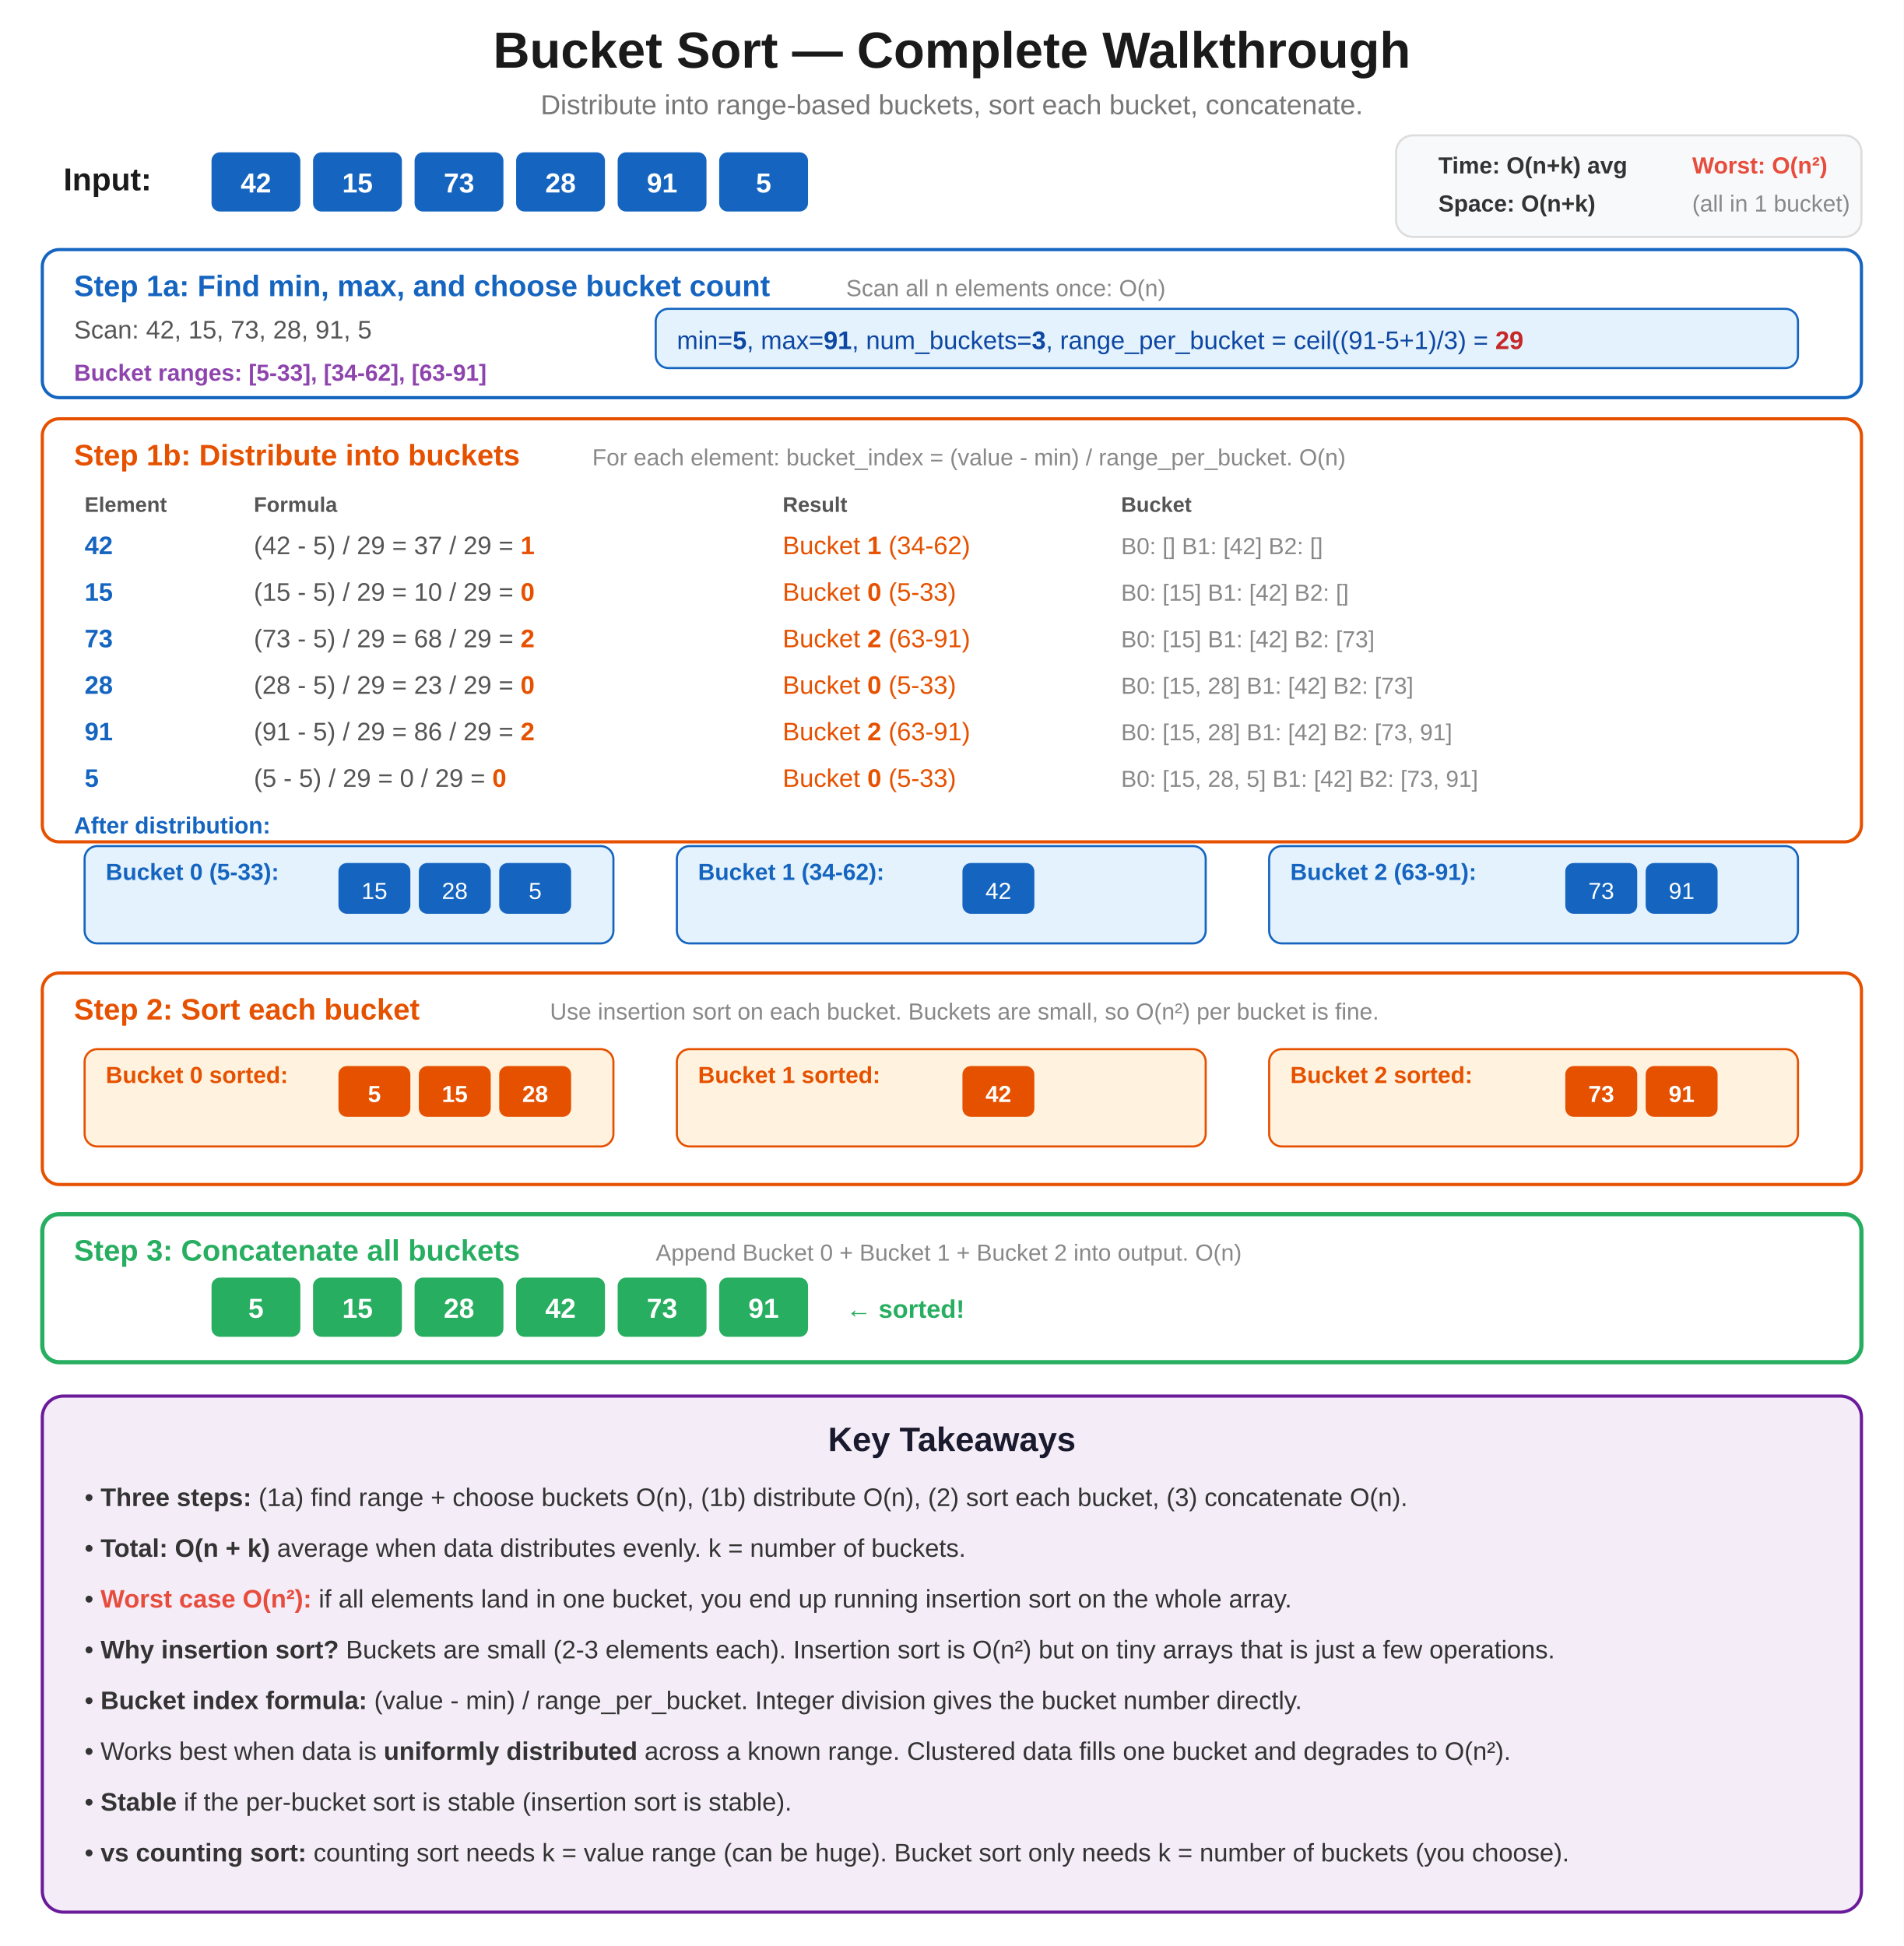
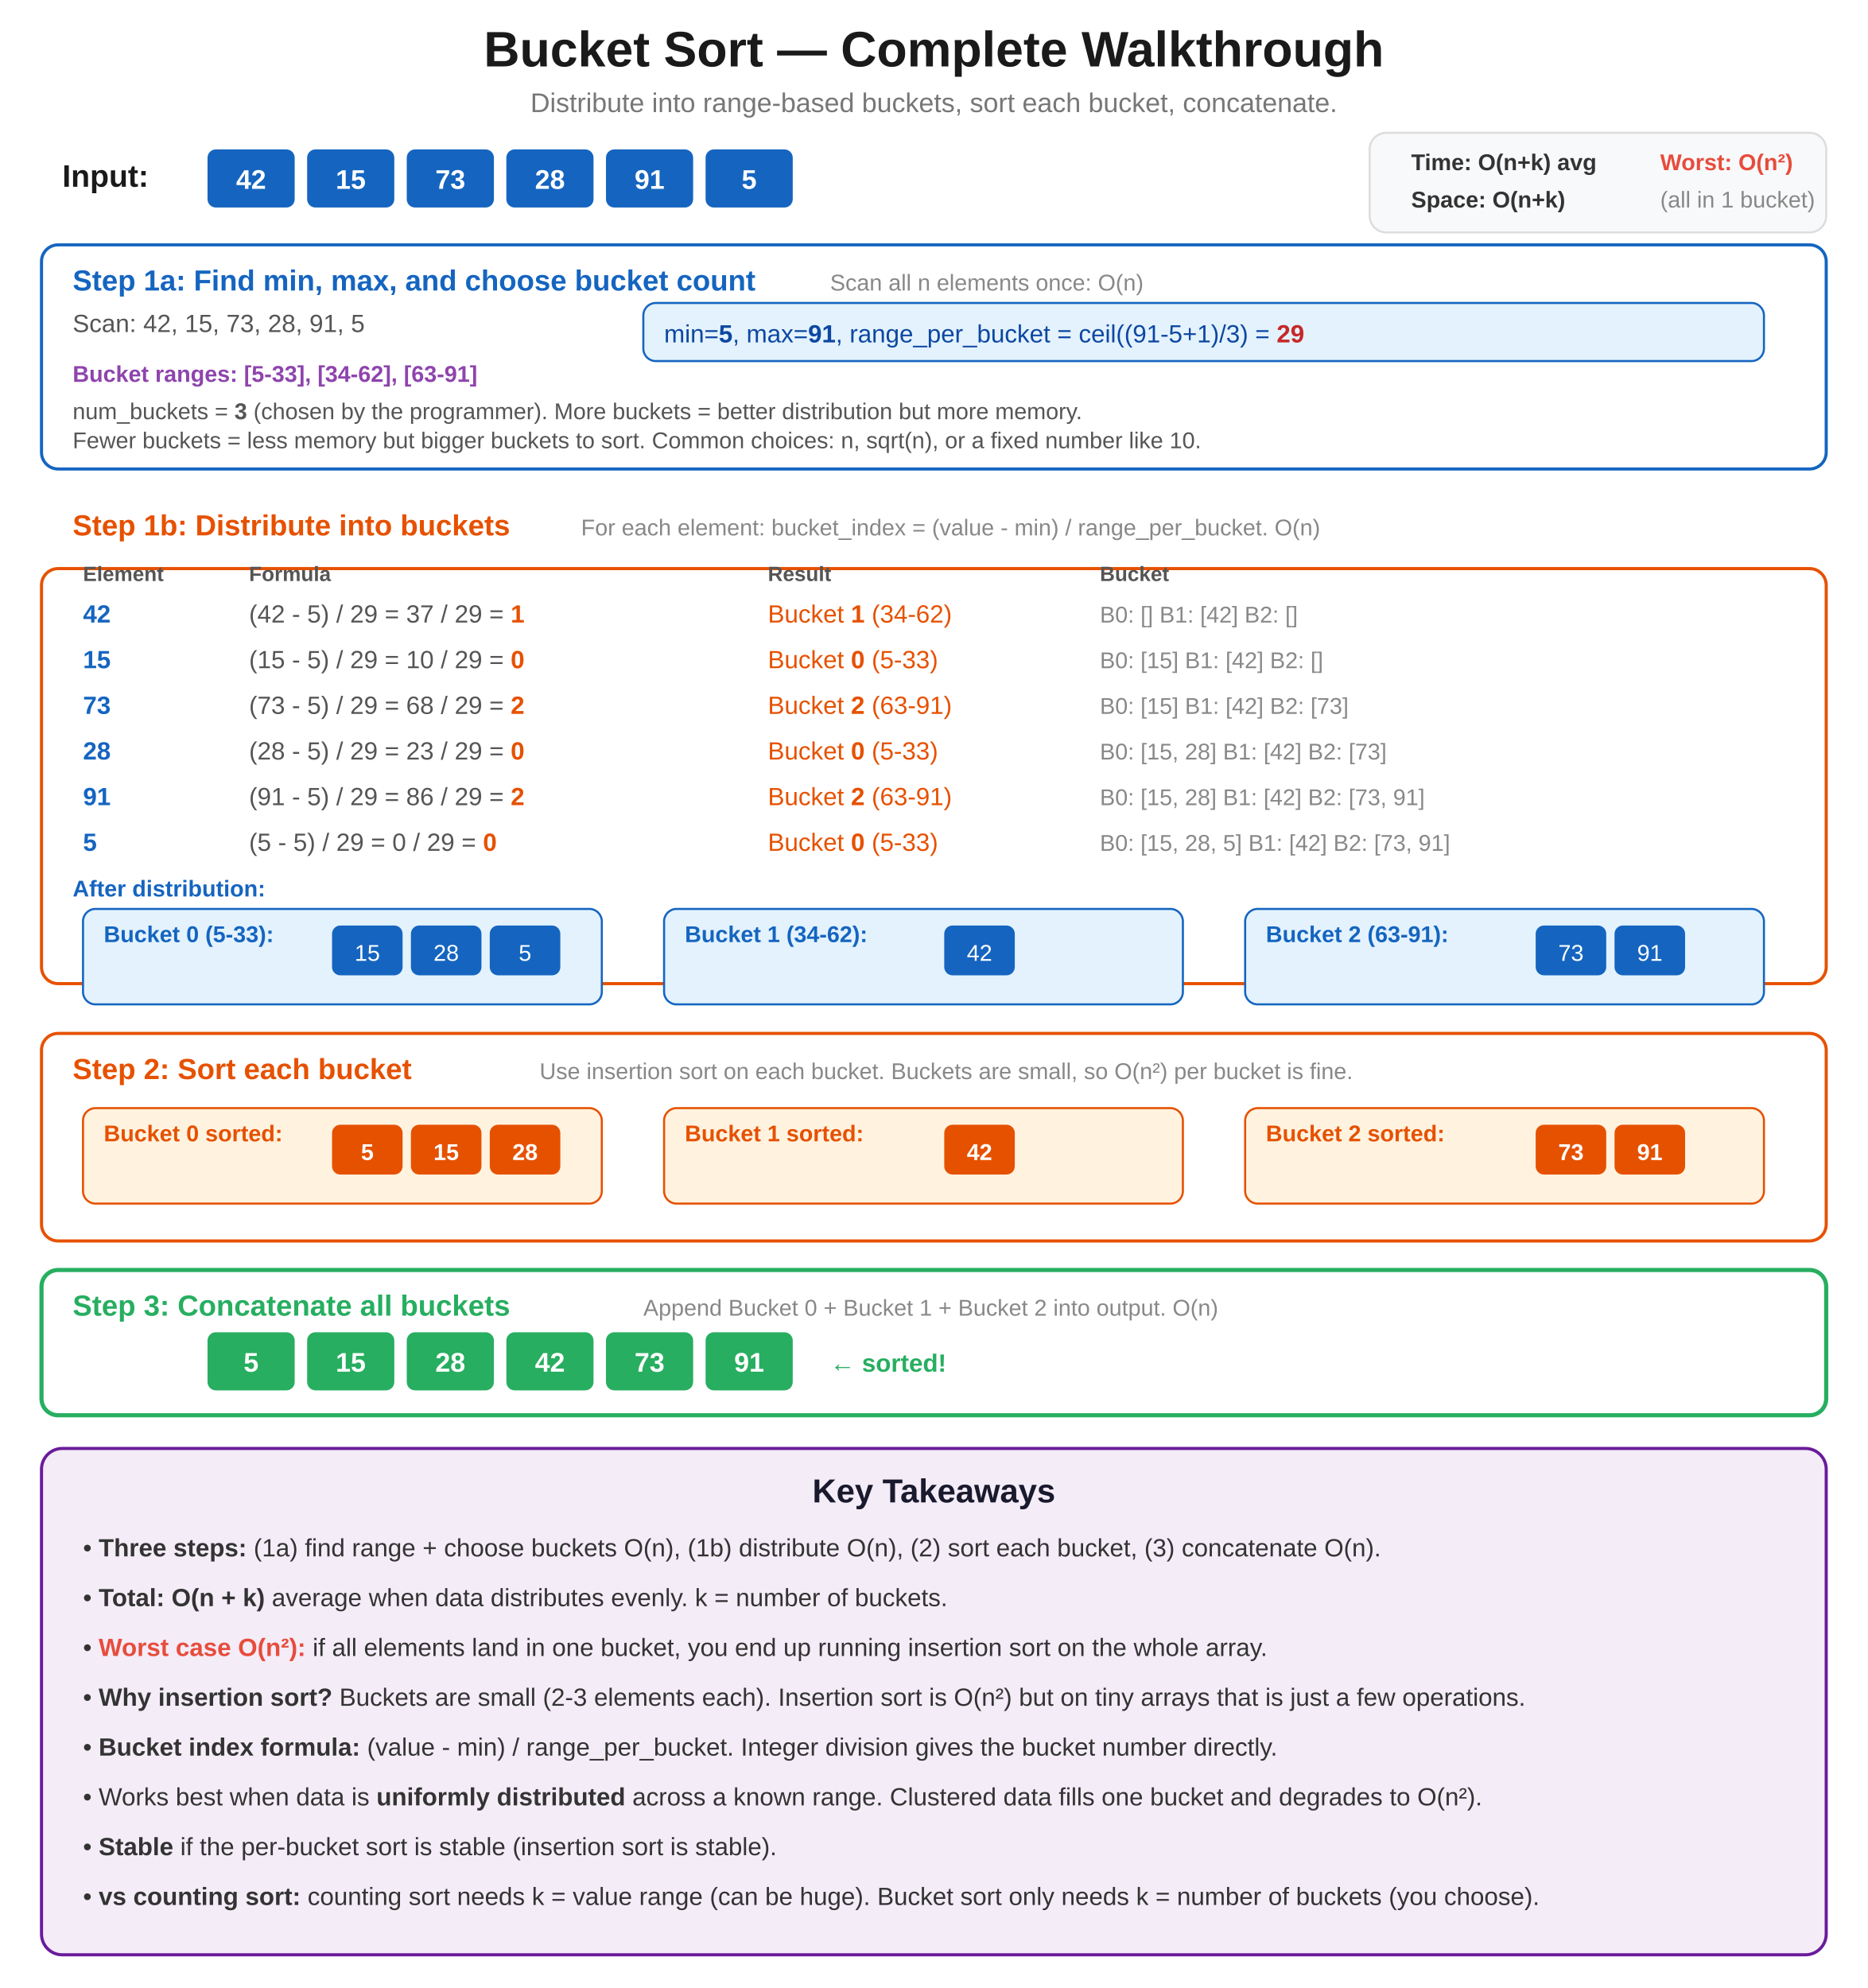
- <svg xmlns="http://www.w3.org/2000/svg" viewBox="0 0 900 920" font-family="'Segoe UI', Arial, sans-serif">
+ <svg xmlns="http://www.w3.org/2000/svg" viewBox="0 0 900 958" font-family="'Segoe UI', Arial, sans-serif">
  <rect width="100%" height="100%" fill="white" />
  <text x="450" y="32" text-anchor="middle" fill="#1a1a1a" font-size="24" font-weight="bold">Bucket Sort — Complete Walkthrough</text>
  <text x="450" y="54" text-anchor="middle" fill="#777" font-size="13">Distribute into range-based buckets, sort each bucket, concatenate.</text>
  <rect x="660" y="64" width="220" height="48" rx="8" fill="#f8f9fa" stroke="#ddd" stroke-width="1" />
  <text x="680" y="82" fill="#333" font-size="11" font-weight="bold">Time: O(n+k) avg</text>
  <text x="680" y="100" fill="#333" font-size="11" font-weight="bold">Space: O(n+k)</text>
  <text x="800" y="82" fill="#e74c3c" font-size="11" font-weight="bold">Worst: O(n²)</text>
  <text x="800" y="100" fill="#888" font-size="11">(all in 1 bucket)</text>
  <text x="30" y="90" fill="#1a1a1a" font-size="15" font-weight="bold">Input:</text>
  <rect x="100" y="72" width="42" height="28" rx="4" fill="#1565c0" />
  <text x="121" y="91" text-anchor="middle" fill="#fff" font-size="13" font-weight="bold">42</text>
  <rect x="148" y="72" width="42" height="28" rx="4" fill="#1565c0" />
  <text x="169" y="91" text-anchor="middle" fill="#fff" font-size="13" font-weight="bold">15</text>
  <rect x="196" y="72" width="42" height="28" rx="4" fill="#1565c0" />
  <text x="217" y="91" text-anchor="middle" fill="#fff" font-size="13" font-weight="bold">73</text>
  <rect x="244" y="72" width="42" height="28" rx="4" fill="#1565c0" />
  <text x="265" y="91" text-anchor="middle" fill="#fff" font-size="13" font-weight="bold">28</text>
  <rect x="292" y="72" width="42" height="28" rx="4" fill="#1565c0" />
  <text x="313" y="91" text-anchor="middle" fill="#fff" font-size="13" font-weight="bold">91</text>
  <rect x="340" y="72" width="42" height="28" rx="4" fill="#1565c0" />
  <text x="361" y="91" text-anchor="middle" fill="#fff" font-size="13" font-weight="bold">5</text>
-   <rect x="20" y="118" width="860" height="70" rx="8" fill="#fff" stroke="#1565c0" stroke-width="1.5" />
+   <rect x="20" y="118" width="860" height="108" rx="8" fill="#fff" stroke="#1565c0" stroke-width="1.5" />
  <text x="35" y="140" fill="#1565c0" font-size="14" font-weight="bold">Step 1a: Find min, max, and choose bucket count</text>
  <text x="400" y="140" fill="#888" font-size="11">Scan all n elements once: O(n)</text>
  <text x="35" y="160" fill="#555" font-size="12">Scan: 42, 15, 73, 28, 91, 5</text>
  <rect x="310" y="146" width="540" height="28" rx="6" fill="#e3f2fd" stroke="#1565c0" stroke-width="1" />
-   <text x="320" y="165" fill="#0d47a1" font-size="12">min=<tspan font-weight="bold">5</tspan>, max=<tspan font-weight="bold">91</tspan>, num_buckets=<tspan font-weight="bold">3</tspan>, range_per_bucket = ceil((91-5+1)/3) = <tspan font-weight="bold" fill="#c62828">29</tspan>
+   <text x="320" y="165" fill="#0d47a1" font-size="12">min=<tspan font-weight="bold">5</tspan>, max=<tspan font-weight="bold">91</tspan>, range_per_bucket = ceil((91-5+1)/3) = <tspan font-weight="bold" fill="#c62828">29</tspan>
  </text>
-   <text x="35" y="180" fill="#8e44ad" font-size="11" font-weight="bold">Bucket ranges: [5-33], [34-62], [63-91]</text>
-   <rect x="20" y="198" width="860" height="200" rx="8" fill="#fff" stroke="#e65100" stroke-width="1.5" />
-   <text x="35" y="220" fill="#e65100" font-size="14" font-weight="bold">Step 1b: Distribute into buckets</text>
-   <text x="280" y="220" fill="#888" font-size="11">For each element: bucket_index = (value - min) / range_per_bucket. O(n)</text>
-   <text x="40" y="242" fill="#555" font-size="10" font-weight="bold">Element</text>
-   <text x="120" y="242" fill="#555" font-size="10" font-weight="bold">Formula</text>
-   <text x="370" y="242" fill="#555" font-size="10" font-weight="bold">Result</text>
-   <text x="530" y="242" fill="#555" font-size="10" font-weight="bold">Bucket</text>
-   <text x="40" y="262" fill="#1565c0" font-size="12" font-weight="bold">42</text>
-   <text x="120" y="262" fill="#555" font-size="12">(42 - 5) / 29 = 37 / 29 = <tspan fill="#e65100" font-weight="bold">1</tspan>
+   <text x="35" y="184" fill="#8e44ad" font-size="11" font-weight="bold">Bucket ranges: [5-33], [34-62], [63-91]</text>
+   <text x="35" y="202" fill="#555" font-size="11">num_buckets = <tspan font-weight="bold">3</tspan> (chosen by the programmer). More buckets = better distribution but more memory.</text>
+   <text x="35" y="216" fill="#555" font-size="11">Fewer buckets = less memory but bigger buckets to sort. Common choices: n, sqrt(n), or a fixed number like 10.</text>
+   <rect x="20" y="274" width="860" height="200" rx="8" fill="#fff" stroke="#e65100" stroke-width="1.5" />
+   <text x="35" y="258" fill="#e65100" font-size="14" font-weight="bold">Step 1b: Distribute into buckets</text>
+   <text x="280" y="258" fill="#888" font-size="11">For each element: bucket_index = (value - min) / range_per_bucket. O(n)</text>
+   <text x="40" y="280" fill="#555" font-size="10" font-weight="bold">Element</text>
+   <text x="120" y="280" fill="#555" font-size="10" font-weight="bold">Formula</text>
+   <text x="370" y="280" fill="#555" font-size="10" font-weight="bold">Result</text>
+   <text x="530" y="280" fill="#555" font-size="10" font-weight="bold">Bucket</text>
+   <text x="40" y="300" fill="#1565c0" font-size="12" font-weight="bold">42</text>
+   <text x="120" y="300" fill="#555" font-size="12">(42 - 5) / 29 = 37 / 29 = <tspan fill="#e65100" font-weight="bold">1</tspan>
  </text>
-   <text x="370" y="262" fill="#e65100" font-size="12">Bucket <tspan font-weight="bold">1</tspan> (34-62)</text>
-   <text x="530" y="262" fill="#888" font-size="11">B0: [] B1: [42] B2: []</text>
-   <text x="40" y="284" fill="#1565c0" font-size="12" font-weight="bold">15</text>
-   <text x="120" y="284" fill="#555" font-size="12">(15 - 5) / 29 = 10 / 29 = <tspan fill="#e65100" font-weight="bold">0</tspan>
+   <text x="370" y="300" fill="#e65100" font-size="12">Bucket <tspan font-weight="bold">1</tspan> (34-62)</text>
+   <text x="530" y="300" fill="#888" font-size="11">B0: [] B1: [42] B2: []</text>
+   <text x="40" y="322" fill="#1565c0" font-size="12" font-weight="bold">15</text>
+   <text x="120" y="322" fill="#555" font-size="12">(15 - 5) / 29 = 10 / 29 = <tspan fill="#e65100" font-weight="bold">0</tspan>
  </text>
-   <text x="370" y="284" fill="#e65100" font-size="12">Bucket <tspan font-weight="bold">0</tspan> (5-33)</text>
-   <text x="530" y="284" fill="#888" font-size="11">B0: [15] B1: [42] B2: []</text>
-   <text x="40" y="306" fill="#1565c0" font-size="12" font-weight="bold">73</text>
-   <text x="120" y="306" fill="#555" font-size="12">(73 - 5) / 29 = 68 / 29 = <tspan fill="#e65100" font-weight="bold">2</tspan>
+   <text x="370" y="322" fill="#e65100" font-size="12">Bucket <tspan font-weight="bold">0</tspan> (5-33)</text>
+   <text x="530" y="322" fill="#888" font-size="11">B0: [15] B1: [42] B2: []</text>
+   <text x="40" y="344" fill="#1565c0" font-size="12" font-weight="bold">73</text>
+   <text x="120" y="344" fill="#555" font-size="12">(73 - 5) / 29 = 68 / 29 = <tspan fill="#e65100" font-weight="bold">2</tspan>
  </text>
-   <text x="370" y="306" fill="#e65100" font-size="12">Bucket <tspan font-weight="bold">2</tspan> (63-91)</text>
-   <text x="530" y="306" fill="#888" font-size="11">B0: [15] B1: [42] B2: [73]</text>
-   <text x="40" y="328" fill="#1565c0" font-size="12" font-weight="bold">28</text>
-   <text x="120" y="328" fill="#555" font-size="12">(28 - 5) / 29 = 23 / 29 = <tspan fill="#e65100" font-weight="bold">0</tspan>
+   <text x="370" y="344" fill="#e65100" font-size="12">Bucket <tspan font-weight="bold">2</tspan> (63-91)</text>
+   <text x="530" y="344" fill="#888" font-size="11">B0: [15] B1: [42] B2: [73]</text>
+   <text x="40" y="366" fill="#1565c0" font-size="12" font-weight="bold">28</text>
+   <text x="120" y="366" fill="#555" font-size="12">(28 - 5) / 29 = 23 / 29 = <tspan fill="#e65100" font-weight="bold">0</tspan>
  </text>
-   <text x="370" y="328" fill="#e65100" font-size="12">Bucket <tspan font-weight="bold">0</tspan> (5-33)</text>
-   <text x="530" y="328" fill="#888" font-size="11">B0: [15, 28] B1: [42] B2: [73]</text>
-   <text x="40" y="350" fill="#1565c0" font-size="12" font-weight="bold">91</text>
-   <text x="120" y="350" fill="#555" font-size="12">(91 - 5) / 29 = 86 / 29 = <tspan fill="#e65100" font-weight="bold">2</tspan>
+   <text x="370" y="366" fill="#e65100" font-size="12">Bucket <tspan font-weight="bold">0</tspan> (5-33)</text>
+   <text x="530" y="366" fill="#888" font-size="11">B0: [15, 28] B1: [42] B2: [73]</text>
+   <text x="40" y="388" fill="#1565c0" font-size="12" font-weight="bold">91</text>
+   <text x="120" y="388" fill="#555" font-size="12">(91 - 5) / 29 = 86 / 29 = <tspan fill="#e65100" font-weight="bold">2</tspan>
  </text>
-   <text x="370" y="350" fill="#e65100" font-size="12">Bucket <tspan font-weight="bold">2</tspan> (63-91)</text>
-   <text x="530" y="350" fill="#888" font-size="11">B0: [15, 28] B1: [42] B2: [73, 91]</text>
-   <text x="40" y="372" fill="#1565c0" font-size="12" font-weight="bold">5</text>
-   <text x="120" y="372" fill="#555" font-size="12">(5 - 5) / 29 = 0 / 29 = <tspan fill="#e65100" font-weight="bold">0</tspan>
+   <text x="370" y="388" fill="#e65100" font-size="12">Bucket <tspan font-weight="bold">2</tspan> (63-91)</text>
+   <text x="530" y="388" fill="#888" font-size="11">B0: [15, 28] B1: [42] B2: [73, 91]</text>
+   <text x="40" y="410" fill="#1565c0" font-size="12" font-weight="bold">5</text>
+   <text x="120" y="410" fill="#555" font-size="12">(5 - 5) / 29 = 0 / 29 = <tspan fill="#e65100" font-weight="bold">0</tspan>
  </text>
-   <text x="370" y="372" fill="#e65100" font-size="12">Bucket <tspan font-weight="bold">0</tspan> (5-33)</text>
-   <text x="530" y="372" fill="#888" font-size="11">B0: [15, 28, 5] B1: [42] B2: [73, 91]</text>
-   <text x="35" y="394" fill="#1565c0" font-size="11" font-weight="bold">After distribution:</text>
-   <rect x="40" y="400" width="250" height="46" rx="6" fill="#e3f2fd" stroke="#1565c0" stroke-width="1" />
-   <text x="50" y="416" fill="#1565c0" font-size="11" font-weight="bold">Bucket 0 (5-33):</text>
-   <rect x="160" y="408" width="34" height="24" rx="4" fill="#1565c0" />
-   <text x="177" y="425" text-anchor="middle" fill="#fff" font-size="11">15</text>
-   <rect x="198" y="408" width="34" height="24" rx="4" fill="#1565c0" />
-   <text x="215" y="425" text-anchor="middle" fill="#fff" font-size="11">28</text>
-   <rect x="236" y="408" width="34" height="24" rx="4" fill="#1565c0" />
-   <text x="253" y="425" text-anchor="middle" fill="#fff" font-size="11">5</text>
-   <rect x="320" y="400" width="250" height="46" rx="6" fill="#e3f2fd" stroke="#1565c0" stroke-width="1" />
-   <text x="330" y="416" fill="#1565c0" font-size="11" font-weight="bold">Bucket 1 (34-62):</text>
-   <rect x="455" y="408" width="34" height="24" rx="4" fill="#1565c0" />
-   <text x="472" y="425" text-anchor="middle" fill="#fff" font-size="11">42</text>
-   <rect x="600" y="400" width="250" height="46" rx="6" fill="#e3f2fd" stroke="#1565c0" stroke-width="1" />
-   <text x="610" y="416" fill="#1565c0" font-size="11" font-weight="bold">Bucket 2 (63-91):</text>
-   <rect x="740" y="408" width="34" height="24" rx="4" fill="#1565c0" />
-   <text x="757" y="425" text-anchor="middle" fill="#fff" font-size="11">73</text>
-   <rect x="778" y="408" width="34" height="24" rx="4" fill="#1565c0" />
-   <text x="795" y="425" text-anchor="middle" fill="#fff" font-size="11">91</text>
-   <rect x="20" y="460" width="860" height="100" rx="8" fill="#fff" stroke="#e65100" stroke-width="1.5" />
-   <text x="35" y="482" fill="#e65100" font-size="14" font-weight="bold">Step 2: Sort each bucket</text>
-   <text x="260" y="482" fill="#888" font-size="11">Use insertion sort on each bucket. Buckets are small, so O(n²) per bucket is fine.</text>
-   <rect x="40" y="496" width="250" height="46" rx="6" fill="#fff3e0" stroke="#e65100" stroke-width="1" />
-   <text x="50" y="512" fill="#e65100" font-size="11" font-weight="bold">Bucket 0 sorted:</text>
-   <rect x="160" y="504" width="34" height="24" rx="4" fill="#e65100" />
-   <text x="177" y="521" text-anchor="middle" fill="#fff" font-size="11" font-weight="bold">5</text>
-   <rect x="198" y="504" width="34" height="24" rx="4" fill="#e65100" />
-   <text x="215" y="521" text-anchor="middle" fill="#fff" font-size="11" font-weight="bold">15</text>
-   <rect x="236" y="504" width="34" height="24" rx="4" fill="#e65100" />
-   <text x="253" y="521" text-anchor="middle" fill="#fff" font-size="11" font-weight="bold">28</text>
-   <rect x="320" y="496" width="250" height="46" rx="6" fill="#fff3e0" stroke="#e65100" stroke-width="1" />
-   <text x="330" y="512" fill="#e65100" font-size="11" font-weight="bold">Bucket 1 sorted:</text>
-   <rect x="455" y="504" width="34" height="24" rx="4" fill="#e65100" />
-   <text x="472" y="521" text-anchor="middle" fill="#fff" font-size="11" font-weight="bold">42</text>
-   <rect x="600" y="496" width="250" height="46" rx="6" fill="#fff3e0" stroke="#e65100" stroke-width="1" />
-   <text x="610" y="512" fill="#e65100" font-size="11" font-weight="bold">Bucket 2 sorted:</text>
-   <rect x="740" y="504" width="34" height="24" rx="4" fill="#e65100" />
-   <text x="757" y="521" text-anchor="middle" fill="#fff" font-size="11" font-weight="bold">73</text>
-   <rect x="778" y="504" width="34" height="24" rx="4" fill="#e65100" />
-   <text x="795" y="521" text-anchor="middle" fill="#fff" font-size="11" font-weight="bold">91</text>
-   <rect x="20" y="574" width="860" height="70" rx="8" fill="#fff" stroke="#27ae60" stroke-width="2" />
-   <text x="35" y="596" fill="#27ae60" font-size="14" font-weight="bold">Step 3: Concatenate all buckets</text>
-   <text x="310" y="596" fill="#888" font-size="11">Append Bucket 0 + Bucket 1 + Bucket 2 into output. O(n)</text>
-   <rect x="100" y="604" width="42" height="28" rx="4" fill="#27ae60" />
-   <text x="121" y="623" text-anchor="middle" fill="#fff" font-size="13" font-weight="bold">5</text>
-   <rect x="148" y="604" width="42" height="28" rx="4" fill="#27ae60" />
-   <text x="169" y="623" text-anchor="middle" fill="#fff" font-size="13" font-weight="bold">15</text>
-   <rect x="196" y="604" width="42" height="28" rx="4" fill="#27ae60" />
-   <text x="217" y="623" text-anchor="middle" fill="#fff" font-size="13" font-weight="bold">28</text>
-   <rect x="244" y="604" width="42" height="28" rx="4" fill="#27ae60" />
-   <text x="265" y="623" text-anchor="middle" fill="#fff" font-size="13" font-weight="bold">42</text>
-   <rect x="292" y="604" width="42" height="28" rx="4" fill="#27ae60" />
-   <text x="313" y="623" text-anchor="middle" fill="#fff" font-size="13" font-weight="bold">73</text>
-   <rect x="340" y="604" width="42" height="28" rx="4" fill="#27ae60" />
-   <text x="361" y="623" text-anchor="middle" fill="#fff" font-size="13" font-weight="bold">91</text>
-   <text x="400" y="623" fill="#27ae60" font-size="12" font-weight="bold">← sorted!</text>
-   <rect x="20" y="660" width="860" height="244" rx="10" fill="#f4ecf7" stroke="#6a1b9a" stroke-width="1.5" />
-   <text x="450" y="686" text-anchor="middle" fill="#1a1a2e" font-size="16" font-weight="bold">Key Takeaways</text>
-   <text x="40" y="712" fill="#333" font-size="12">• <tspan font-weight="bold">Three steps:</tspan> (1a) find range + choose buckets O(n), (1b) distribute O(n), (2) sort each bucket, (3) concatenate O(n).</text>
-   <text x="40" y="736" fill="#333" font-size="12">• <tspan font-weight="bold">Total: O(n + k)</tspan> average when data distributes evenly. k = number of buckets.</text>
-   <text x="40" y="760" fill="#333" font-size="12">• <tspan font-weight="bold" fill="#e74c3c">Worst case O(n²):</tspan> if all elements land in one bucket, you end up running insertion sort on the whole array.</text>
-   <text x="40" y="784" fill="#333" font-size="12">• <tspan font-weight="bold">Why insertion sort?</tspan> Buckets are small (2-3 elements each). Insertion sort is O(n²) but on tiny arrays that is just a few operations.</text>
-   <text x="40" y="808" fill="#333" font-size="12">• <tspan font-weight="bold">Bucket index formula:</tspan> (value - min) / range_per_bucket. Integer division gives the bucket number directly.</text>
-   <text x="40" y="832" fill="#333" font-size="12">• Works best when data is <tspan font-weight="bold">uniformly distributed</tspan> across a known range. Clustered data fills one bucket and degrades to O(n²).</text>
-   <text x="40" y="856" fill="#333" font-size="12">• <tspan font-weight="bold">Stable</tspan> if the per-bucket sort is stable (insertion sort is stable).</text>
-   <text x="40" y="880" fill="#333" font-size="12">• <tspan font-weight="bold">vs counting sort:</tspan> counting sort needs k = value range (can be huge). Bucket sort only needs k = number of buckets (you choose).</text>
+   <text x="370" y="410" fill="#e65100" font-size="12">Bucket <tspan font-weight="bold">0</tspan> (5-33)</text>
+   <text x="530" y="410" fill="#888" font-size="11">B0: [15, 28, 5] B1: [42] B2: [73, 91]</text>
+   <text x="35" y="432" fill="#1565c0" font-size="11" font-weight="bold">After distribution:</text>
+   <rect x="40" y="438" width="250" height="46" rx="6" fill="#e3f2fd" stroke="#1565c0" stroke-width="1" />
+   <text x="50" y="454" fill="#1565c0" font-size="11" font-weight="bold">Bucket 0 (5-33):</text>
+   <rect x="160" y="446" width="34" height="24" rx="4" fill="#1565c0" />
+   <text x="177" y="463" text-anchor="middle" fill="#fff" font-size="11">15</text>
+   <rect x="198" y="446" width="34" height="24" rx="4" fill="#1565c0" />
+   <text x="215" y="463" text-anchor="middle" fill="#fff" font-size="11">28</text>
+   <rect x="236" y="446" width="34" height="24" rx="4" fill="#1565c0" />
+   <text x="253" y="463" text-anchor="middle" fill="#fff" font-size="11">5</text>
+   <rect x="320" y="438" width="250" height="46" rx="6" fill="#e3f2fd" stroke="#1565c0" stroke-width="1" />
+   <text x="330" y="454" fill="#1565c0" font-size="11" font-weight="bold">Bucket 1 (34-62):</text>
+   <rect x="455" y="446" width="34" height="24" rx="4" fill="#1565c0" />
+   <text x="472" y="463" text-anchor="middle" fill="#fff" font-size="11">42</text>
+   <rect x="600" y="438" width="250" height="46" rx="6" fill="#e3f2fd" stroke="#1565c0" stroke-width="1" />
+   <text x="610" y="454" fill="#1565c0" font-size="11" font-weight="bold">Bucket 2 (63-91):</text>
+   <rect x="740" y="446" width="34" height="24" rx="4" fill="#1565c0" />
+   <text x="757" y="463" text-anchor="middle" fill="#fff" font-size="11">73</text>
+   <rect x="778" y="446" width="34" height="24" rx="4" fill="#1565c0" />
+   <text x="795" y="463" text-anchor="middle" fill="#fff" font-size="11">91</text>
+   <rect x="20" y="498" width="860" height="100" rx="8" fill="#fff" stroke="#e65100" stroke-width="1.5" />
+   <text x="35" y="520" fill="#e65100" font-size="14" font-weight="bold">Step 2: Sort each bucket</text>
+   <text x="260" y="520" fill="#888" font-size="11">Use insertion sort on each bucket. Buckets are small, so O(n²) per bucket is fine.</text>
+   <rect x="40" y="534" width="250" height="46" rx="6" fill="#fff3e0" stroke="#e65100" stroke-width="1" />
+   <text x="50" y="550" fill="#e65100" font-size="11" font-weight="bold">Bucket 0 sorted:</text>
+   <rect x="160" y="542" width="34" height="24" rx="4" fill="#e65100" />
+   <text x="177" y="559" text-anchor="middle" fill="#fff" font-size="11" font-weight="bold">5</text>
+   <rect x="198" y="542" width="34" height="24" rx="4" fill="#e65100" />
+   <text x="215" y="559" text-anchor="middle" fill="#fff" font-size="11" font-weight="bold">15</text>
+   <rect x="236" y="542" width="34" height="24" rx="4" fill="#e65100" />
+   <text x="253" y="559" text-anchor="middle" fill="#fff" font-size="11" font-weight="bold">28</text>
+   <rect x="320" y="534" width="250" height="46" rx="6" fill="#fff3e0" stroke="#e65100" stroke-width="1" />
+   <text x="330" y="550" fill="#e65100" font-size="11" font-weight="bold">Bucket 1 sorted:</text>
+   <rect x="455" y="542" width="34" height="24" rx="4" fill="#e65100" />
+   <text x="472" y="559" text-anchor="middle" fill="#fff" font-size="11" font-weight="bold">42</text>
+   <rect x="600" y="534" width="250" height="46" rx="6" fill="#fff3e0" stroke="#e65100" stroke-width="1" />
+   <text x="610" y="550" fill="#e65100" font-size="11" font-weight="bold">Bucket 2 sorted:</text>
+   <rect x="740" y="542" width="34" height="24" rx="4" fill="#e65100" />
+   <text x="757" y="559" text-anchor="middle" fill="#fff" font-size="11" font-weight="bold">73</text>
+   <rect x="778" y="542" width="34" height="24" rx="4" fill="#e65100" />
+   <text x="795" y="559" text-anchor="middle" fill="#fff" font-size="11" font-weight="bold">91</text>
+   <rect x="20" y="612" width="860" height="70" rx="8" fill="#fff" stroke="#27ae60" stroke-width="2" />
+   <text x="35" y="634" fill="#27ae60" font-size="14" font-weight="bold">Step 3: Concatenate all buckets</text>
+   <text x="310" y="634" fill="#888" font-size="11">Append Bucket 0 + Bucket 1 + Bucket 2 into output. O(n)</text>
+   <rect x="100" y="642" width="42" height="28" rx="4" fill="#27ae60" />
+   <text x="121" y="661" text-anchor="middle" fill="#fff" font-size="13" font-weight="bold">5</text>
+   <rect x="148" y="642" width="42" height="28" rx="4" fill="#27ae60" />
+   <text x="169" y="661" text-anchor="middle" fill="#fff" font-size="13" font-weight="bold">15</text>
+   <rect x="196" y="642" width="42" height="28" rx="4" fill="#27ae60" />
+   <text x="217" y="661" text-anchor="middle" fill="#fff" font-size="13" font-weight="bold">28</text>
+   <rect x="244" y="642" width="42" height="28" rx="4" fill="#27ae60" />
+   <text x="265" y="661" text-anchor="middle" fill="#fff" font-size="13" font-weight="bold">42</text>
+   <rect x="292" y="642" width="42" height="28" rx="4" fill="#27ae60" />
+   <text x="313" y="661" text-anchor="middle" fill="#fff" font-size="13" font-weight="bold">73</text>
+   <rect x="340" y="642" width="42" height="28" rx="4" fill="#27ae60" />
+   <text x="361" y="661" text-anchor="middle" fill="#fff" font-size="13" font-weight="bold">91</text>
+   <text x="400" y="661" fill="#27ae60" font-size="12" font-weight="bold">← sorted!</text>
+   <rect x="20" y="698" width="860" height="244" rx="10" fill="#f4ecf7" stroke="#6a1b9a" stroke-width="1.5" />
+   <text x="450" y="724" text-anchor="middle" fill="#1a1a2e" font-size="16" font-weight="bold">Key Takeaways</text>
+   <text x="40" y="750" fill="#333" font-size="12">• <tspan font-weight="bold">Three steps:</tspan> (1a) find range + choose buckets O(n), (1b) distribute O(n), (2) sort each bucket, (3) concatenate O(n).</text>
+   <text x="40" y="774" fill="#333" font-size="12">• <tspan font-weight="bold">Total: O(n + k)</tspan> average when data distributes evenly. k = number of buckets.</text>
+   <text x="40" y="798" fill="#333" font-size="12">• <tspan font-weight="bold" fill="#e74c3c">Worst case O(n²):</tspan> if all elements land in one bucket, you end up running insertion sort on the whole array.</text>
+   <text x="40" y="822" fill="#333" font-size="12">• <tspan font-weight="bold">Why insertion sort?</tspan> Buckets are small (2-3 elements each). Insertion sort is O(n²) but on tiny arrays that is just a few operations.</text>
+   <text x="40" y="846" fill="#333" font-size="12">• <tspan font-weight="bold">Bucket index formula:</tspan> (value - min) / range_per_bucket. Integer division gives the bucket number directly.</text>
+   <text x="40" y="870" fill="#333" font-size="12">• Works best when data is <tspan font-weight="bold">uniformly distributed</tspan> across a known range. Clustered data fills one bucket and degrades to O(n²).</text>
+   <text x="40" y="894" fill="#333" font-size="12">• <tspan font-weight="bold">Stable</tspan> if the per-bucket sort is stable (insertion sort is stable).</text>
+   <text x="40" y="918" fill="#333" font-size="12">• <tspan font-weight="bold">vs counting sort:</tspan> counting sort needs k = value range (can be huge). Bucket sort only needs k = number of buckets (you choose).</text>
</svg>
